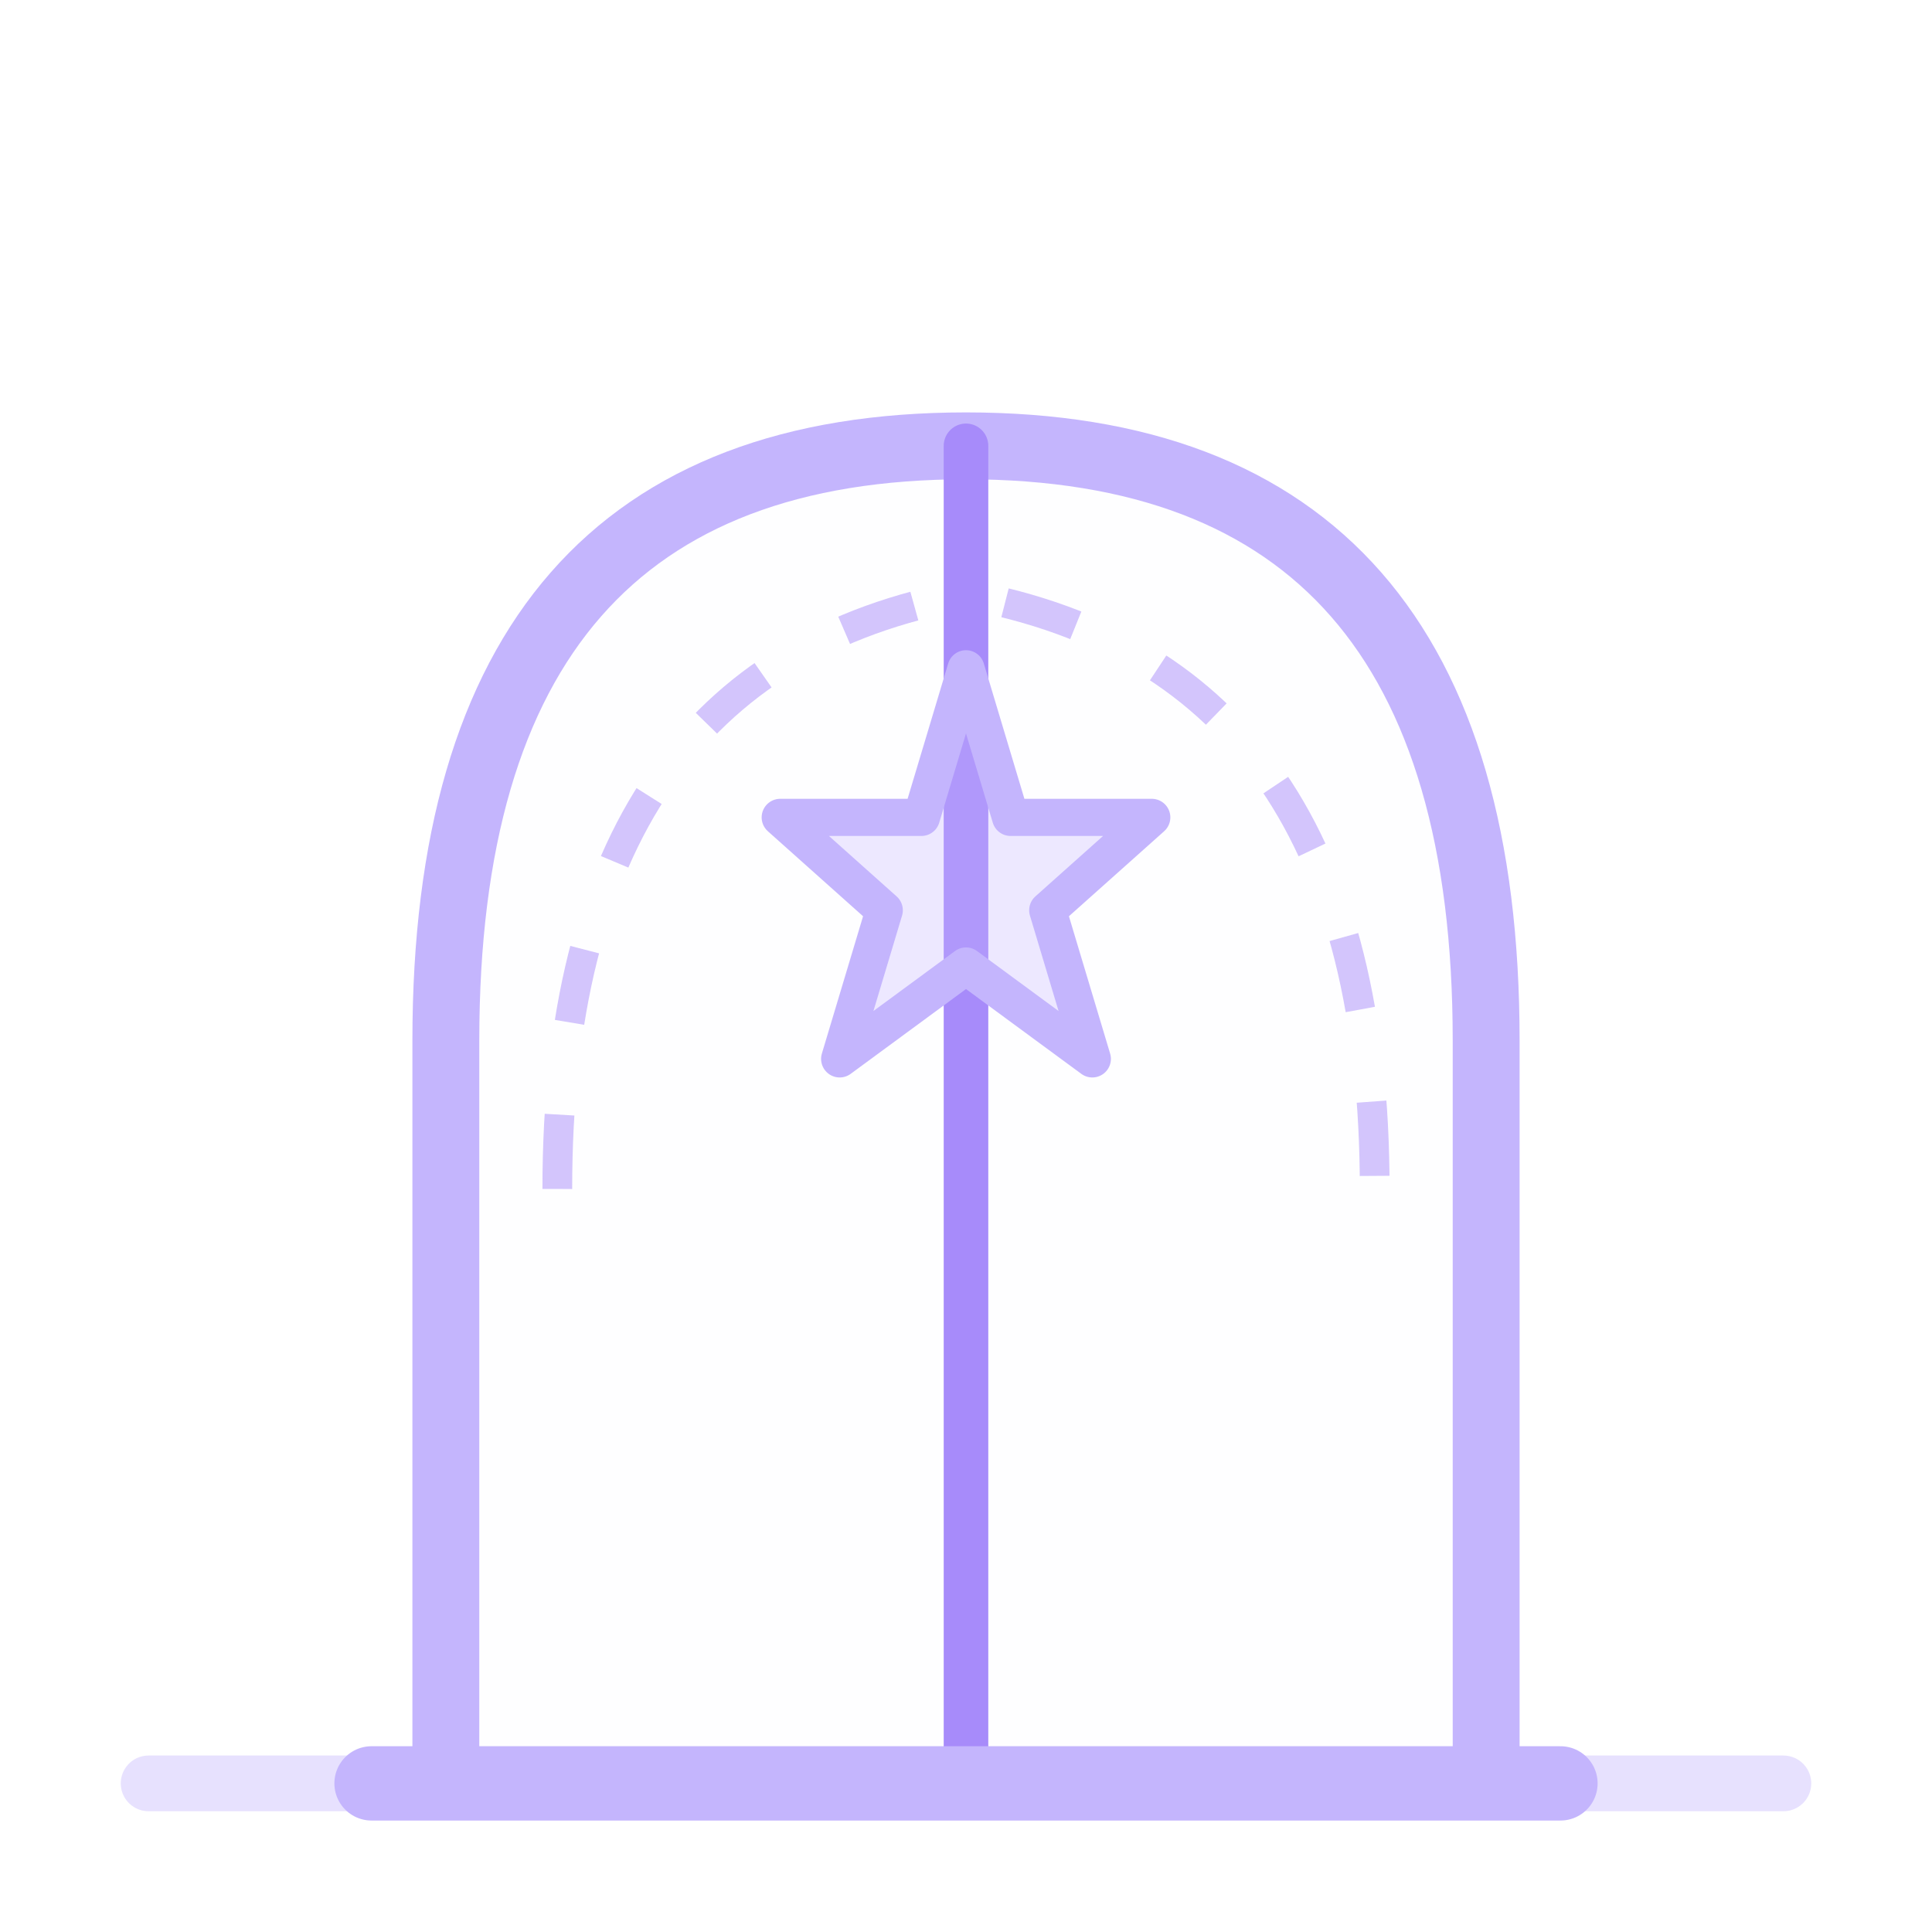
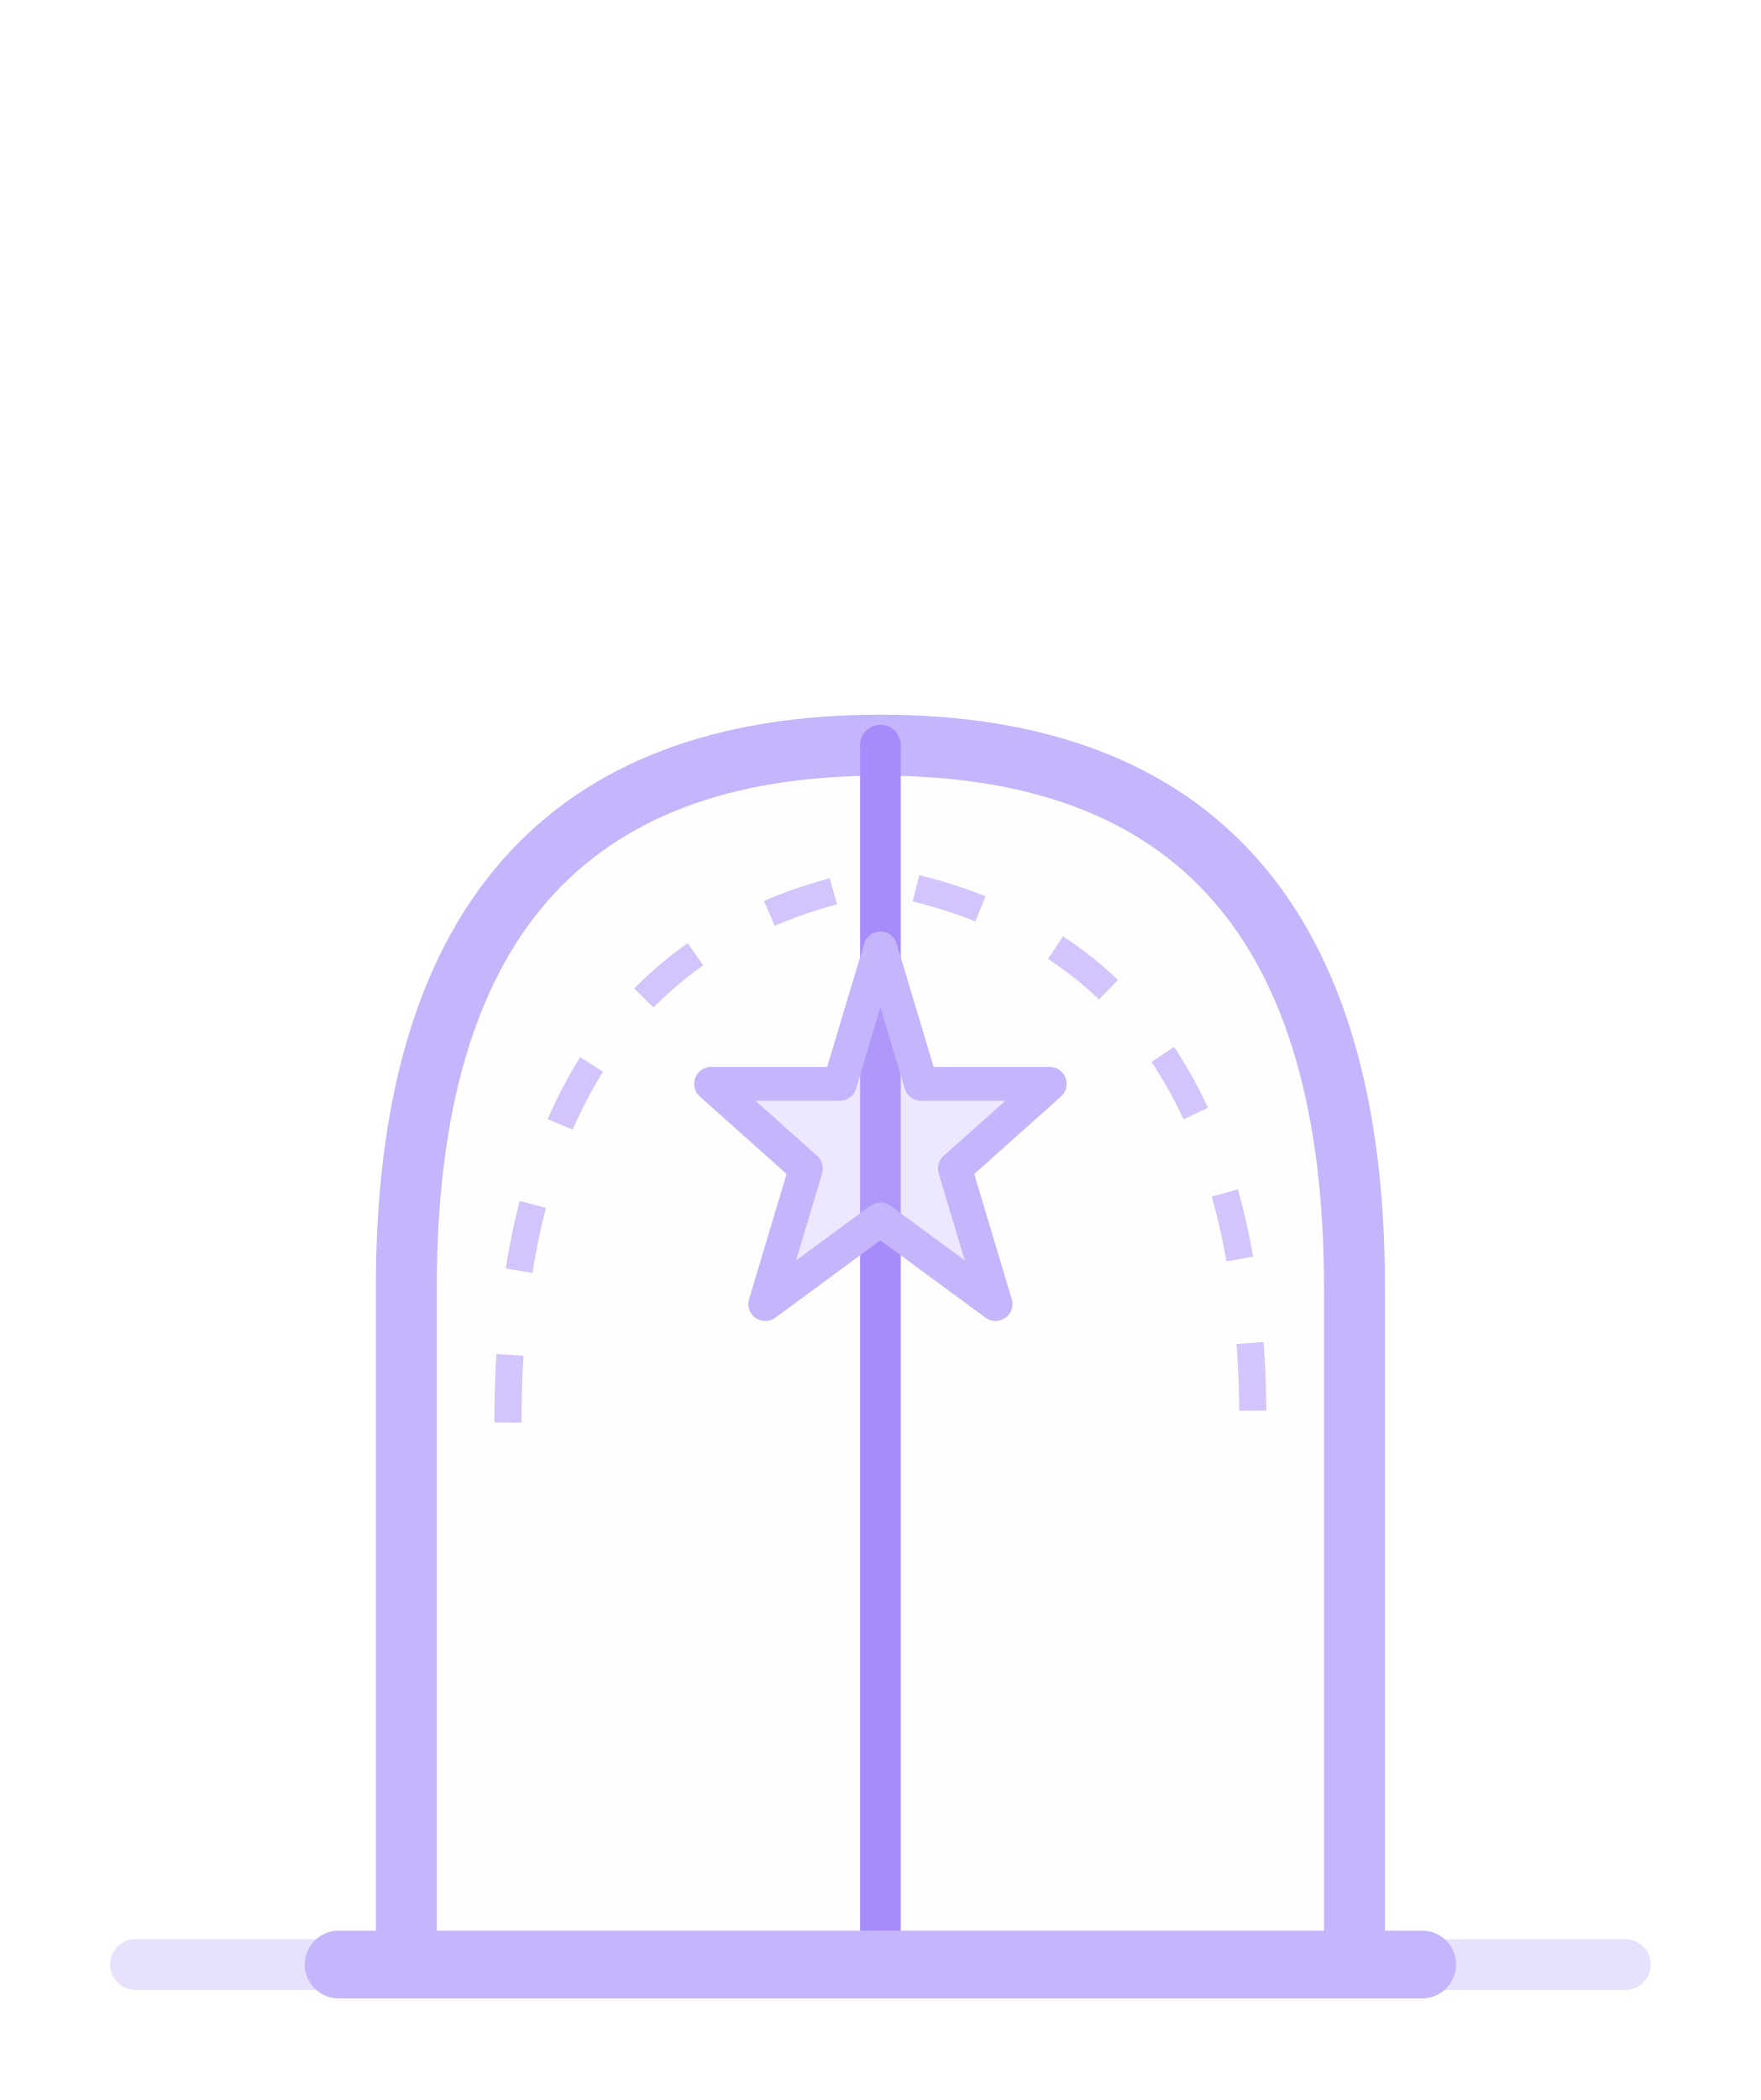
- <svg xmlns="http://www.w3.org/2000/svg" viewBox="0 0 52 52" fill="none">
+ <svg xmlns="http://www.w3.org/2000/svg" viewBox="0 -10 52 62" fill="none">
  <line x1="4" y1="48" x2="48" y2="48" stroke="#c4b5fd" stroke-width="1.5" stroke-linecap="round" opacity="0.4" />
  <path d="M12 48 L12 28 Q12 12 26 12 Q40 12 40 28 L40 48" fill="#ede9fe" fill-opacity="0.05" stroke="#c4b5fd" stroke-width="1.8" stroke-linejoin="round" />
  <line x1="26" y1="12" x2="26" y2="48" stroke="#a78bfa" stroke-width="1.2" stroke-linecap="round" />
  <path d="M26 18 L27.2 22 L31 22 L28.2 24.5 L29.4 28.5 L26 26 L22.6 28.5 L23.8 24.5 L21 22 L24.8 22 Z" fill="#c4b5fd" fill-opacity="0.3" stroke="#c4b5fd" stroke-width="1" stroke-linejoin="round" />
  <path d="M15 32 Q15 18 26 16 Q37 18 37 32" fill="none" stroke="#a78bfa" stroke-width="0.8" stroke-dasharray="2 2.5" opacity="0.5" />
  <line x1="10" y1="48" x2="42" y2="48" stroke="#c4b5fd" stroke-width="2" stroke-linecap="round" />
</svg>
